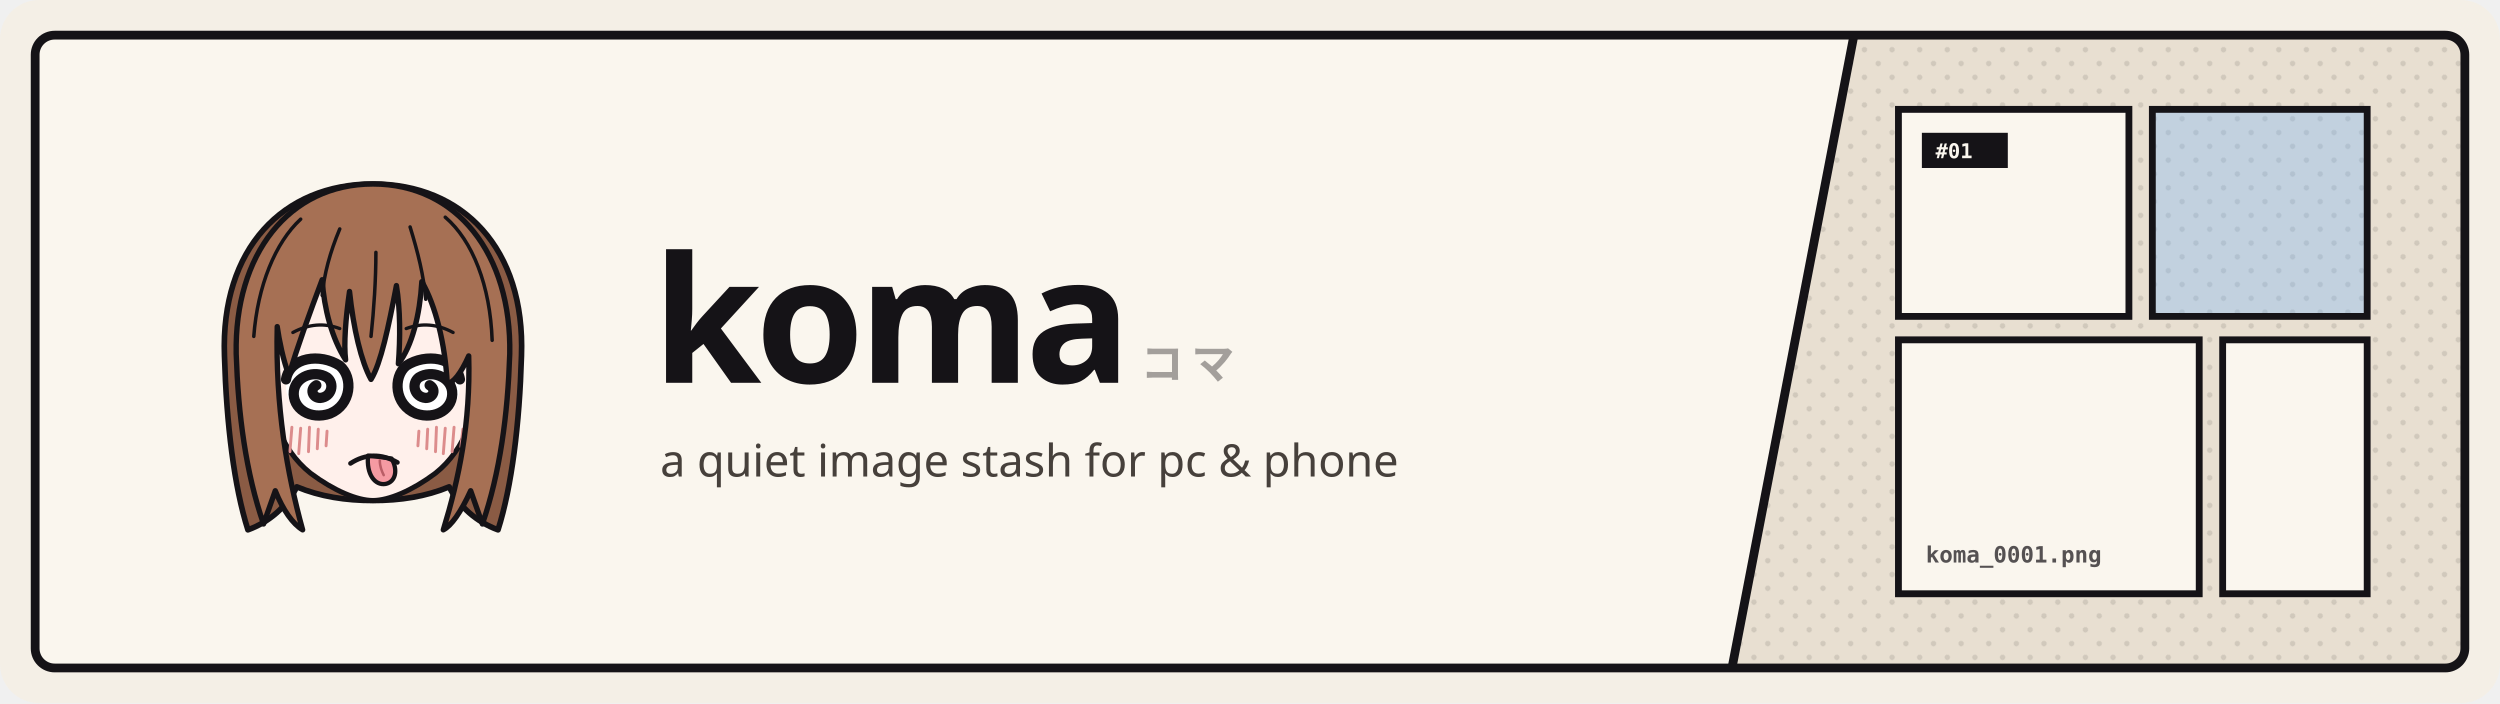
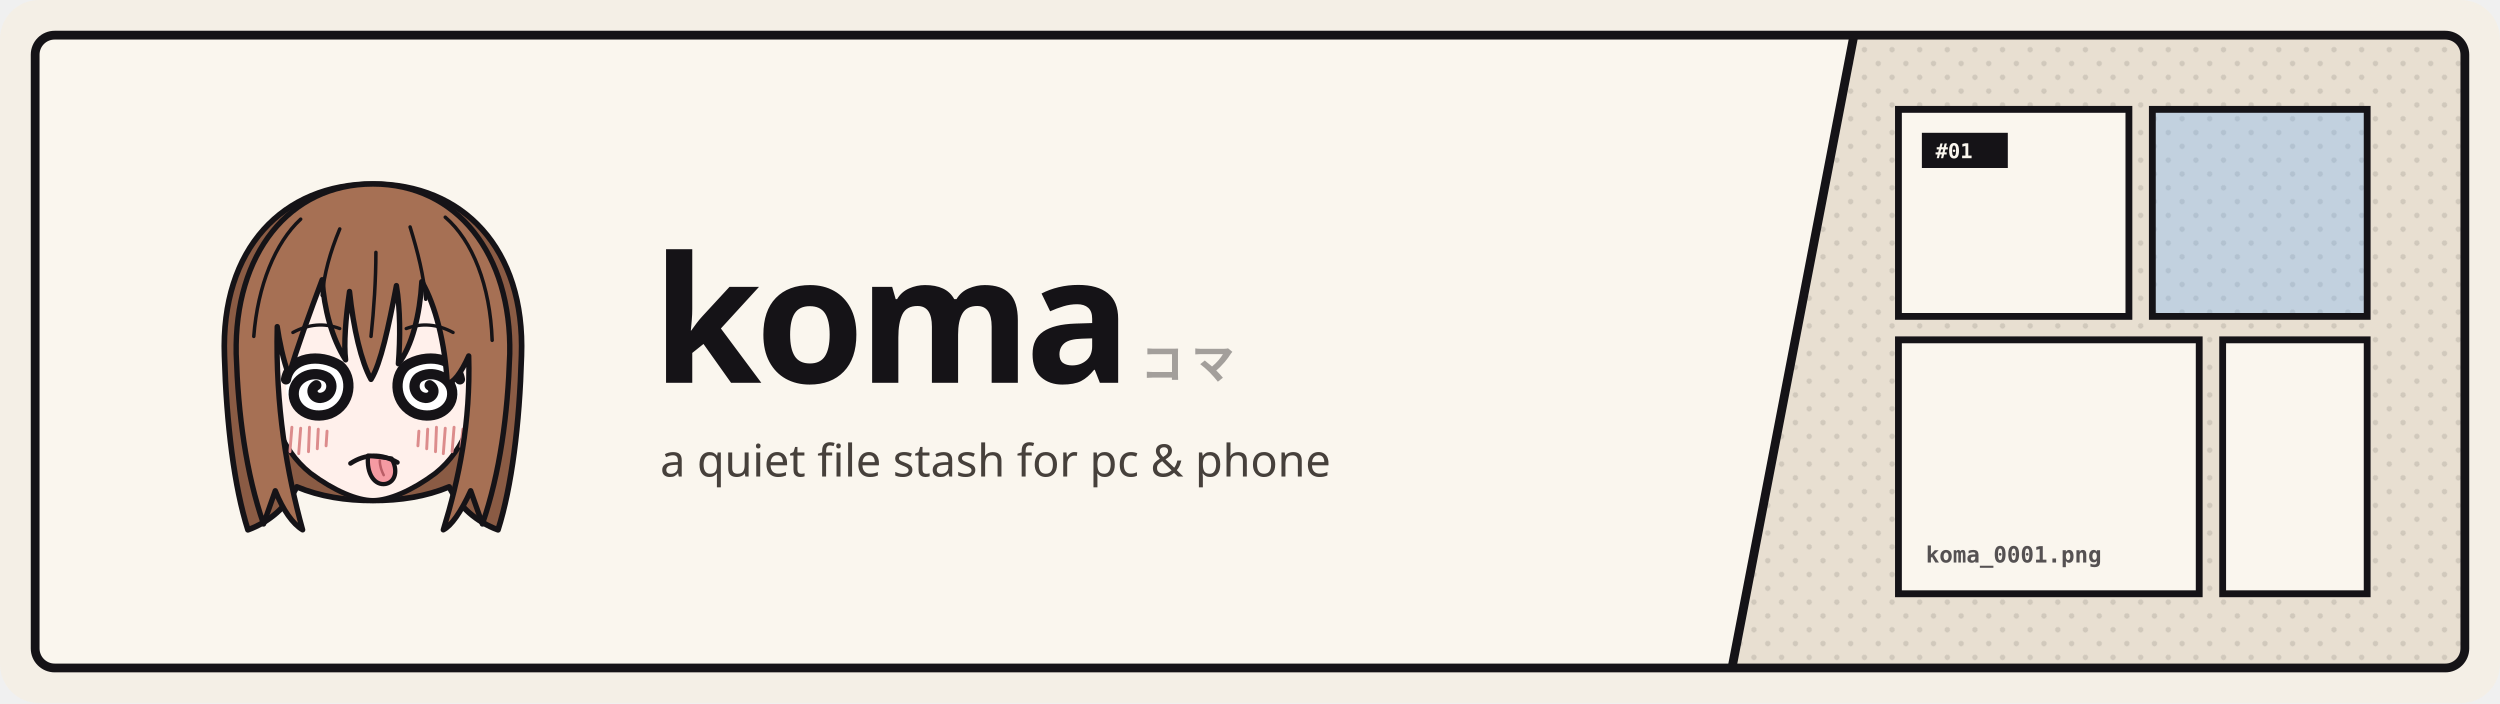
<svg xmlns="http://www.w3.org/2000/svg" viewBox="0 0 1280 360" width="1280" height="360">
  <defs>
    <clipPath id="mangaClip">
      <rect x="0" y="0" width="1280" height="360" rx="20" />
    </clipPath>
    <clipPath id="innerFrameClip">
      <rect x="18" y="18" width="1244" height="324" rx="10" />
    </clipPath>
    <pattern id="screentone" width="10" height="10" patternUnits="userSpaceOnUse" patternTransform="rotate(45)">
      <circle cx="3" cy="3" r="1.4" fill="#151317" fill-opacity="0.11" />
    </pattern>
  </defs>
  <g clip-path="url(#mangaClip)">
    <rect x="0" y="0" width="1280" height="360" fill="#F4EFE6" />
    <g clip-path="url(#innerFrameClip)">
      <rect x="18" y="18" width="1244" height="324" fill="#FAF6EE" />
      <path d="M950 14 L1266 14 L1266 346 L886 346 Z" fill="#E8DFD1" />
      <path d="M950 14 L1266 14 L1266 346 L886 346 Z" fill="url(#screentone)" />
      <line x1="950" y1="14" x2="886" y2="346" stroke="#151317" stroke-width="4.5" />
      <g transform="translate(972 56)">
        <rect x="0" y="0" width="118" height="106" fill="#FAF6EE" stroke="#151317" stroke-width="3.5" />
        <rect x="130" y="0" width="110" height="106" fill="#72B4FA" fill-opacity="0.32" stroke="#151317" stroke-width="3.5" />
        <rect x="0" y="118" width="154" height="130" fill="#FAF6EE" stroke="#151317" stroke-width="3.5" />
        <rect x="166" y="118" width="74" height="130" fill="#FAF6EE" stroke="#151317" stroke-width="3.5" />
        <text x="14" y="232" font-family="JetBrainsMono Nerd Font, Adwaita Mono, monospace" font-size="11.5" font-weight="600" fill="#151317" fill-opacity="0.72">koma_0001.png</text>
        <rect x="12" y="12" width="44" height="18" fill="#151317" />
        <text x="19" y="25" font-family="JetBrainsMono Nerd Font, Adwaita Mono, monospace" font-size="10.5" font-weight="700" fill="#FAF6EE">#01</text>
      </g>
    </g>
    <rect x="18" y="18" width="1244" height="324" rx="10" fill="none" stroke="#151317" stroke-width="4.5" />
    <g transform="translate(86 76) scale(0.41)">
      <g transform="translate(256 264) scale(1.22) translate(-256 -248)">
        <path d="M104 244 C100 134, 164 68, 256 68 C348 68, 412 134, 408 244 C406 314, 398 378, 384 422 C362 414, 344 398, 334 378 C310 388, 284 392, 256 392 C228 392, 202 388, 178 378 C168 398, 150 414, 128 422 C114 378, 106 314, 104 244 Z" fill="#8A5B44" stroke="#151317" stroke-width="5.8" stroke-linejoin="round" />
        <path d="M144 236 C144 166, 190 128, 256 128 C322 128, 368 166, 368 236 C366 300, 350 340, 320 364 C296 382, 272 392, 256 392 C240 392, 216 382, 192 364 C162 340, 146 300, 144 236 Z" fill="#FFF0EB" stroke="#151317" stroke-width="5.2" stroke-linejoin="round" />
        <ellipse cx="198" cy="276" rx="31" ry="29" fill="#FFFFFF" />
        <ellipse cx="314" cy="276" rx="31" ry="29" fill="#FFFFFF" />
        <path d="M167 268 C171 245, 202 241, 222 254 C236 266, 234 294, 212 303 C192 310, 173 298, 175 280 C177 265, 196 258, 209 266 C217 272, 214 286, 202 287 C194 287, 191 278, 198 274" fill="none" stroke="#151317" stroke-width="10.5" stroke-linecap="round" stroke-linejoin="round" />
        <path d="M345 268 C341 245, 310 241, 290 254 C276 266, 278 294, 300 303 C320 310, 339 298, 337 280 C335 265, 316 258, 303 266 C295 272, 298 286, 310 287 C318 287, 321 278, 314 274" fill="none" stroke="#151317" stroke-width="10.5" stroke-linecap="round" stroke-linejoin="round" />
        <g stroke="#DC8C8C" stroke-width="3" stroke-linecap="round">
          <line x1="164" y1="319" x2="162" y2="337" />
          <line x1="173" y1="317" x2="171" y2="342" />
          <line x1="182" y1="318" x2="180" y2="344" />
          <line x1="191" y1="317" x2="190" y2="342" />
          <line x1="200" y1="319" x2="199" y2="339" />
          <line x1="209" y1="321" x2="208" y2="336" />
          <line x1="303" y1="321" x2="302" y2="336" />
          <line x1="312" y1="319" x2="311" y2="339" />
          <line x1="321" y1="317" x2="320" y2="342" />
          <line x1="330" y1="318" x2="328" y2="344" />
          <line x1="339" y1="317" x2="337" y2="342" />
          <line x1="348" y1="319" x2="346" y2="337" />
        </g>
        <path d="M251 346 C249 365, 258 377, 269 375 C279 373, 282 361, 275 349 Z" fill="#F59AA2" stroke="#151317" stroke-width="4.4" stroke-linejoin="round" />
        <path d="M263 351 C263 357, 265 362, 267 366" fill="none" stroke="#B95D66" stroke-width="2.6" stroke-linecap="round" />
        <path d="M233 354 Q256 339 281 353" fill="none" stroke="#151317" stroke-width="4.8" stroke-linecap="round" />
        <path d="M116 242 C114 140, 170 68, 256 68 C342 68, 398 140, 396 242 C394 304, 386 364, 368 416 L356 382 C346 404, 336 418, 328 422 C344 370, 356 312, 354 244 C346 262, 338 272, 332 272 C330 232, 320 192, 306 168 C304 202, 296 234, 282 252 C284 226, 284 196, 280 172 C272 214, 264 252, 254 268 C244 250, 236 216, 232 178 C228 206, 226 232, 228 248 C214 226, 206 196, 204 166 C192 198, 178 236, 170 264 C164 248, 160 228, 158 214 C156 296, 168 364, 184 422 C174 416, 164 402, 156 382 L144 416 C126 364, 118 304, 116 242 Z" fill="#A67054" stroke="#151317" stroke-width="5.5" stroke-linejoin="round" />
        <g fill="none" stroke="#151317" stroke-width="3.6" stroke-linecap="round">
          <path d="M182 104 C156 128, 138 172, 134 224" />
          <path d="M222 114 C212 138, 206 160, 204 182" />
          <path d="M259 138 C259 166, 257 196, 254 224" />
          <path d="M294 112 C302 138, 308 162, 310 186" />
          <path d="M330 102 C358 126, 376 172, 378 228" />
        </g>
        <path d="M174 220 Q198 207 222 216" fill="none" stroke="#151317" stroke-width="3.4" stroke-linecap="round" />
        <path d="M290 216 Q314 207 338 220" fill="none" stroke="#151317" stroke-width="3.4" stroke-linecap="round" />
      </g>
    </g>
    <text x="334" y="196" font-family="Space Grotesk, Adwaita Sans, sans-serif" font-weight="700" font-size="90" letter-spacing="-3" fill="#151317">koma</text>
    <text x="584" y="194" font-family="Noto Sans CJK JP, sans-serif" font-weight="700" font-size="22" letter-spacing="4" fill="#151317" fill-opacity="0.38">コマ</text>
-     <text x="338" y="244" font-family="Adwaita Sans, sans-serif" font-weight="500" font-size="23" fill="#46403B">a quiet image stash for pc &amp; phone</text>
+     <text x="338" y="244" font-family="Adwaita Sans, sans-serif" font-weight="500" font-size="23" fill="#46403B">a quiet file stash for pc &amp; phone</text>
  </g>
</svg>
